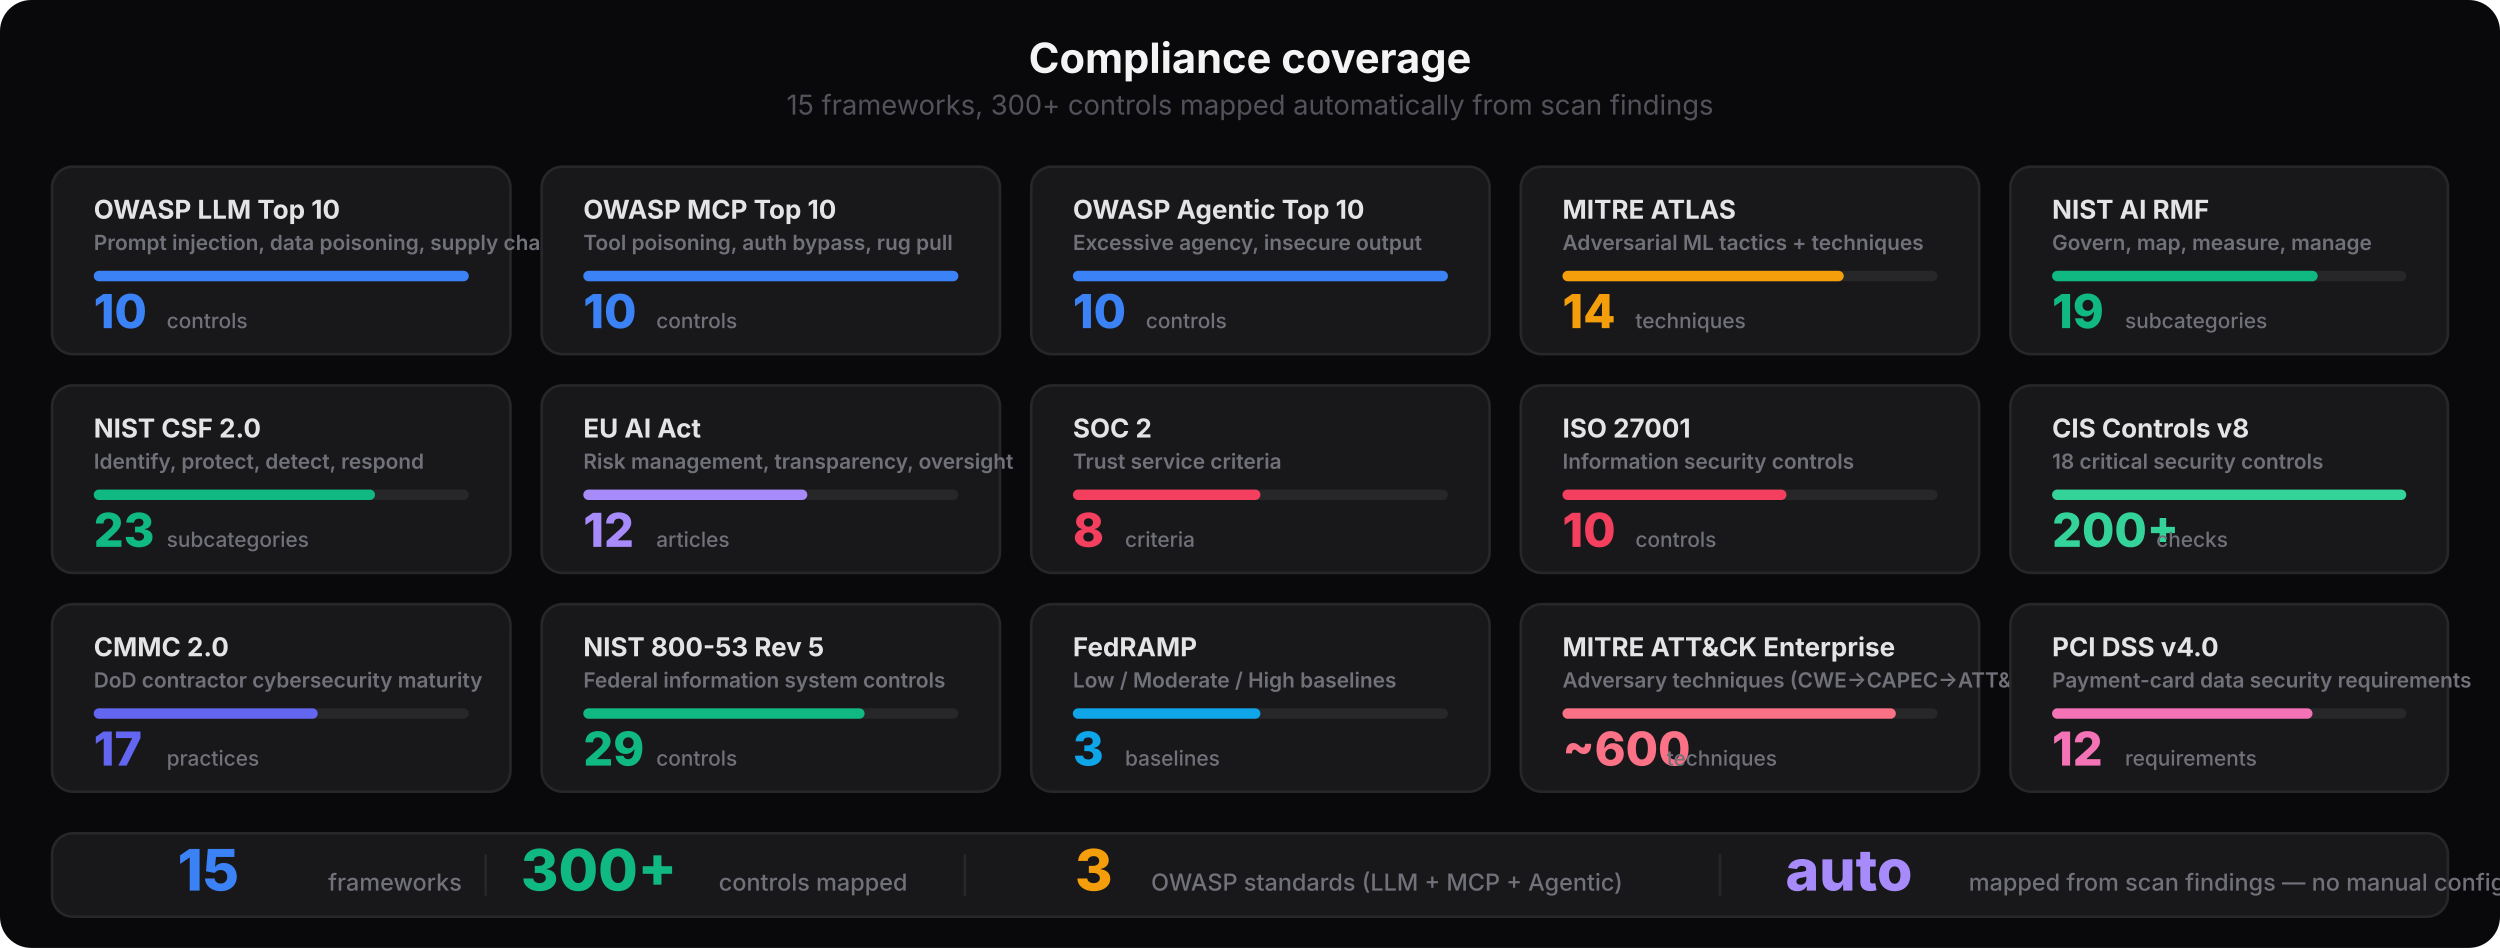
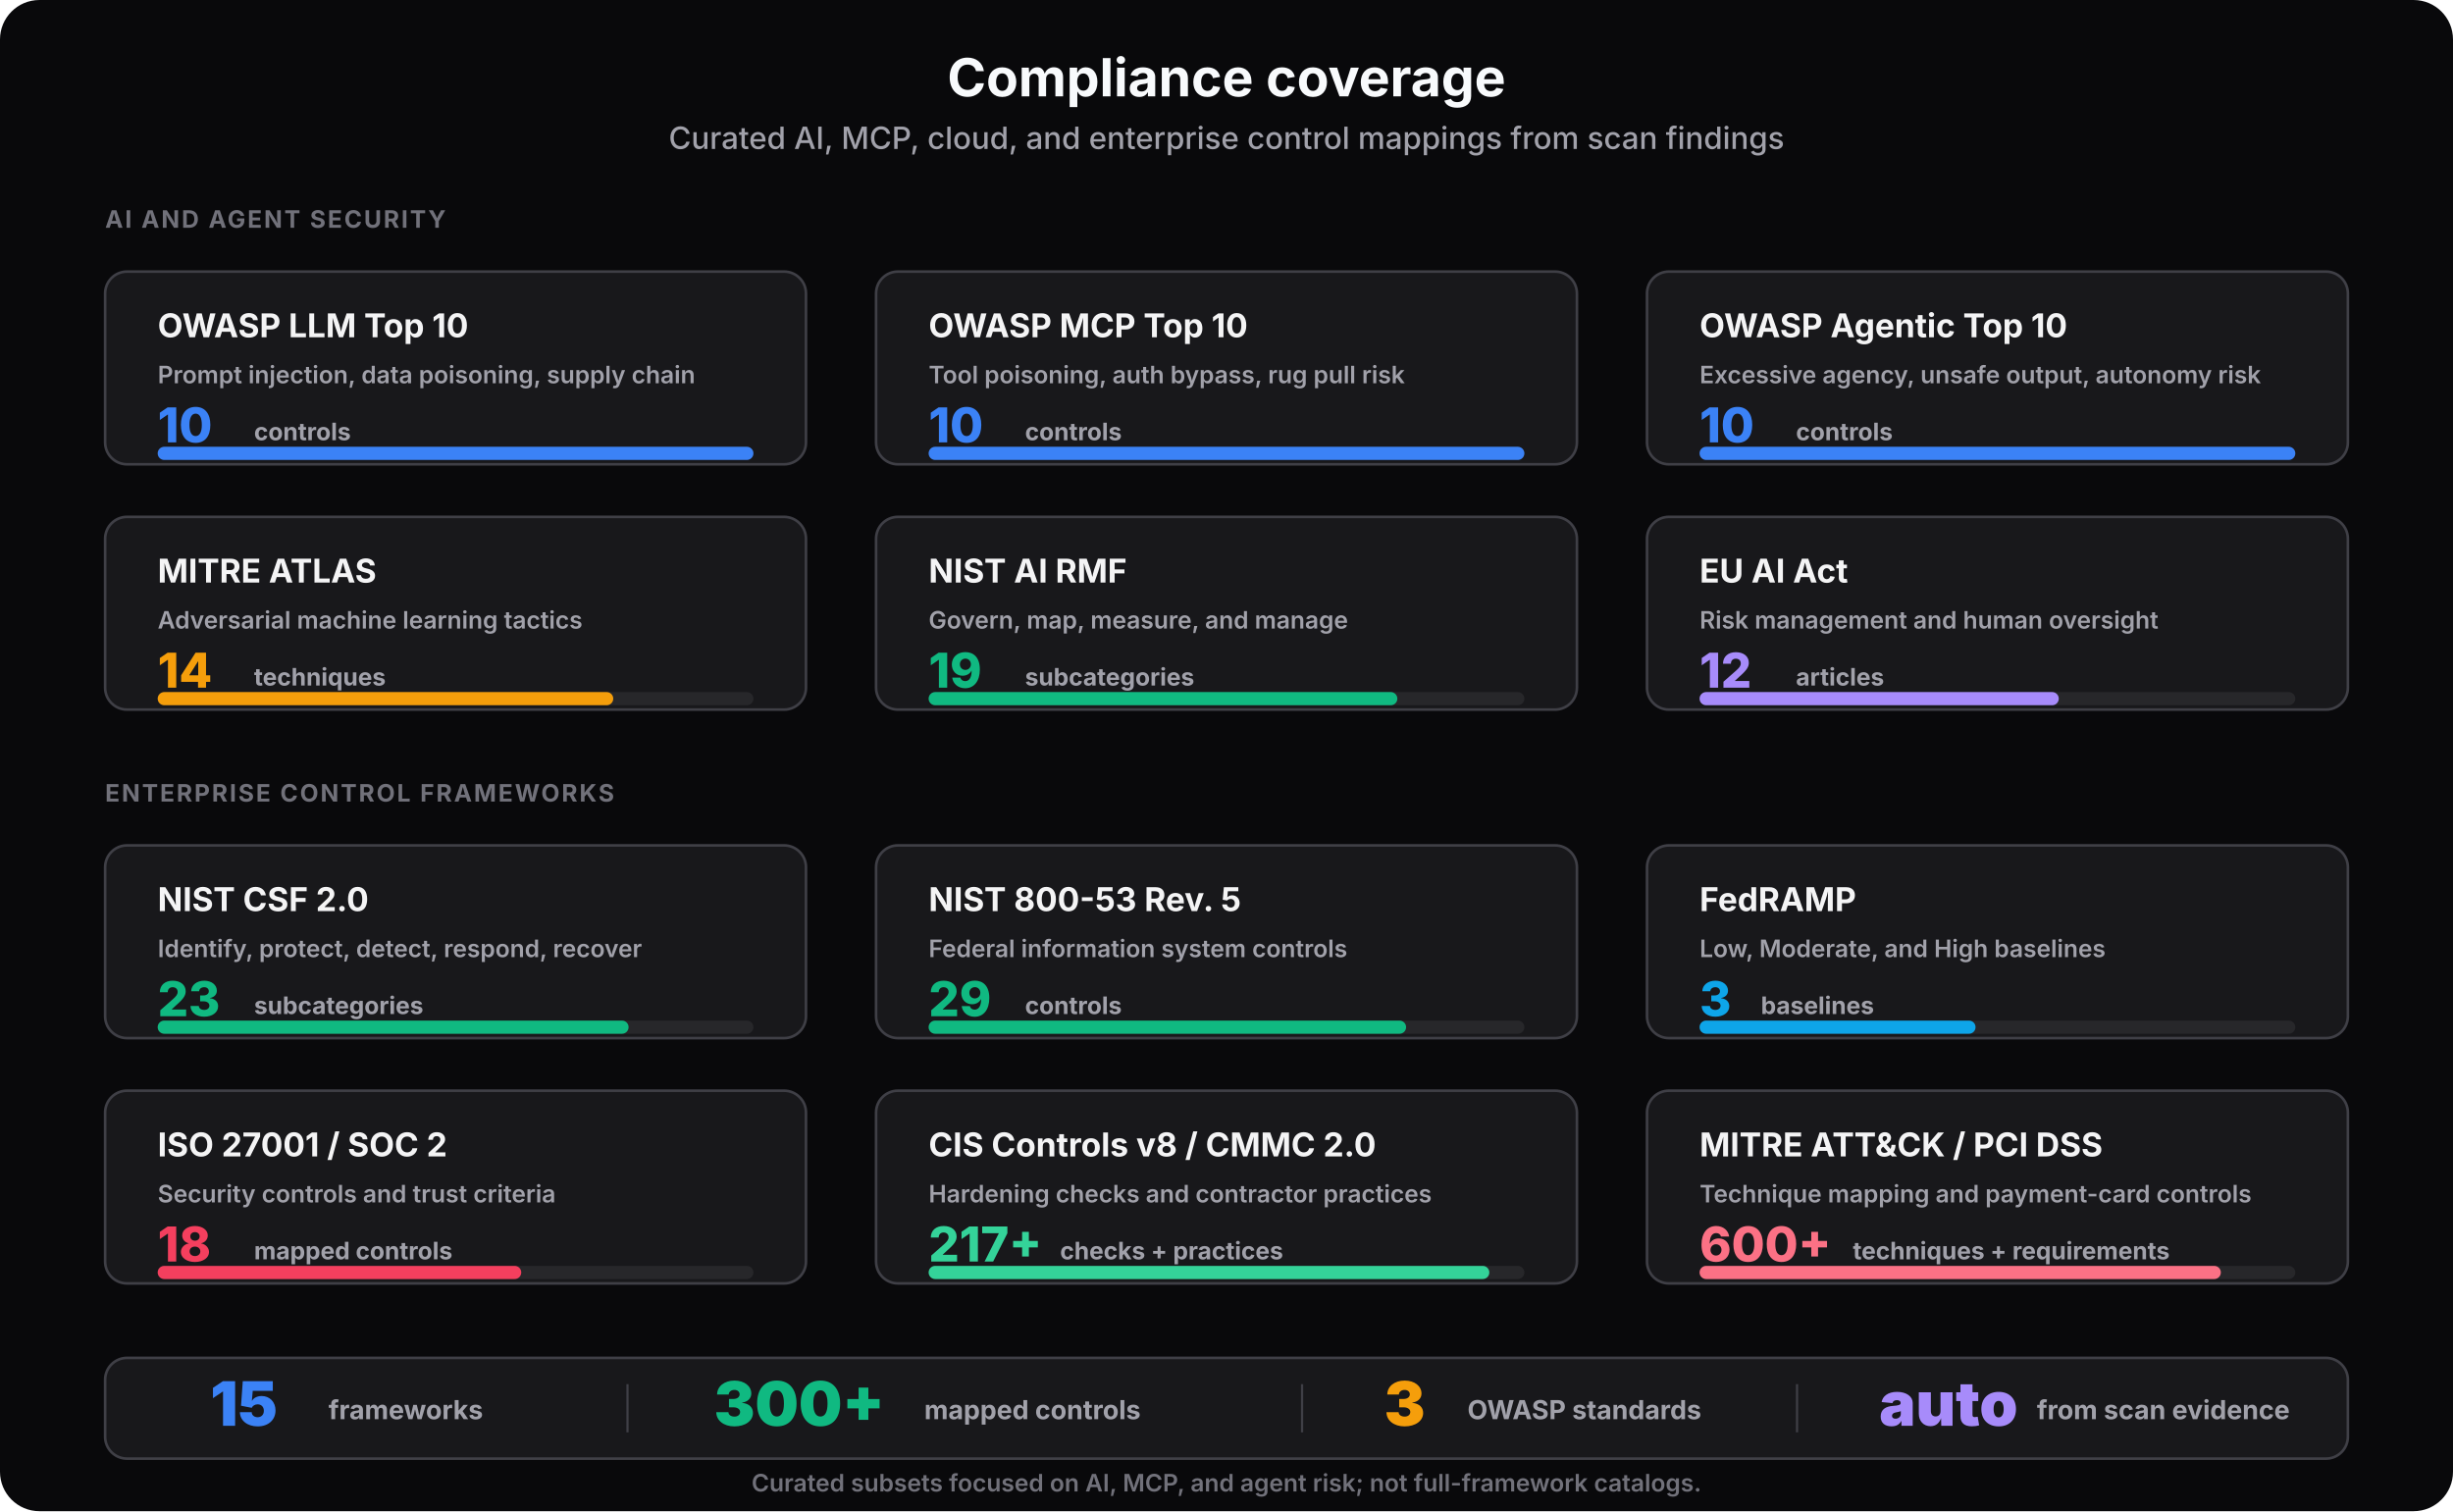
- <svg xmlns="http://www.w3.org/2000/svg" viewBox="0 0 960 364" fill="none">
+ <svg xmlns="http://www.w3.org/2000/svg" viewBox="0 0 1120 690" fill="none" role="img" aria-labelledby="title desc">
  <style>
    text { font-family: system-ui, -apple-system, 'Segoe UI', sans-serif; }
-     .title { font-size: 16px; font-weight: 700; fill: #f4f4f5; }
-     .subtitle { font-size: 10.5px; font-weight: 400; fill: #52525b; }
-     .fw-name { font-size: 10px; font-weight: 700; fill: #e4e4e7; }
-     .fw-code { font-size: 8px; font-weight: 600; fill: #71717a; }
-     .fw-count { font-size: 18px; font-weight: 800; }
-     .fw-label { font-size: 8px; font-weight: 500; fill: #71717a; }
+     .title { font-size: 24px; font-weight: 750; fill: #f8fafc; }
+     .subtitle { font-size: 14px; font-weight: 500; fill: #a1a1aa; }
+     .section { font-size: 11px; font-weight: 700; letter-spacing: .08em; fill: #71717a; }
+     .card { fill: #18181b; stroke: #3f3f46; stroke-width: 1.2; }
+     .name { font-size: 15px; font-weight: 750; fill: #f4f4f5; }
+     .scope { font-size: 11px; font-weight: 600; fill: #a1a1aa; }
+     .count { font-size: 22px; font-weight: 800; }
+     .unit { font-size: 11px; font-weight: 700; fill: #a1a1aa; }
    .bar-bg { fill: #27272a; }
-     .summary-num { font-size: 22px; font-weight: 800; }
-     .summary-label { font-size: 9px; font-weight: 500; fill: #71717a; }
+     .summary { fill: #18181b; stroke: #3f3f46; stroke-width: 1.2; }
+     .summary-num { font-size: 28px; font-weight: 850; }
+     .summary-label { font-size: 12px; font-weight: 700; fill: #a1a1aa; }
+     .note { font-size: 11px; font-weight: 600; fill: #71717a; }
  </style>
-   <rect width="960" height="364" rx="12" fill="#09090b" />
-   <text x="480" y="28" text-anchor="middle" class="title">Compliance coverage</text>
-   <text x="480" y="44" text-anchor="middle" class="subtitle">15 frameworks, 300+ controls mapped automatically from scan findings</text>
-   <rect x="20" y="64" width="176" height="72" rx="8" fill="#18181b" stroke="#27272a" stroke-width="1" />
-   <text x="36" y="84" class="fw-name">OWASP LLM Top 10</text>
-   <text x="36" y="96" class="fw-code">Prompt injection, data poisoning, supply chain</text>
-   <rect x="36" y="104" width="144" height="4" rx="2" class="bar-bg" />
-   <rect x="36" y="104" width="144" height="4" rx="2" fill="#3b82f6" />
-   <text x="36" y="126" class="fw-count" fill="#3b82f6">10</text>
-   <text x="64" y="126" class="fw-label">controls</text>
-   <rect x="208" y="64" width="176" height="72" rx="8" fill="#18181b" stroke="#27272a" stroke-width="1" />
-   <text x="224" y="84" class="fw-name">OWASP MCP Top 10</text>
-   <text x="224" y="96" class="fw-code">Tool poisoning, auth bypass, rug pull</text>
-   <rect x="224" y="104" width="144" height="4" rx="2" class="bar-bg" />
-   <rect x="224" y="104" width="144" height="4" rx="2" fill="#3b82f6" />
-   <text x="224" y="126" class="fw-count" fill="#3b82f6">10</text>
-   <text x="252" y="126" class="fw-label">controls</text>
-   <rect x="396" y="64" width="176" height="72" rx="8" fill="#18181b" stroke="#27272a" stroke-width="1" />
-   <text x="412" y="84" class="fw-name">OWASP Agentic Top 10</text>
-   <text x="412" y="96" class="fw-code">Excessive agency, insecure output</text>
-   <rect x="412" y="104" width="144" height="4" rx="2" class="bar-bg" />
-   <rect x="412" y="104" width="144" height="4" rx="2" fill="#3b82f6" />
-   <text x="412" y="126" class="fw-count" fill="#3b82f6">10</text>
-   <text x="440" y="126" class="fw-label">controls</text>
-   <rect x="584" y="64" width="176" height="72" rx="8" fill="#18181b" stroke="#27272a" stroke-width="1" />
-   <text x="600" y="84" class="fw-name">MITRE ATLAS</text>
-   <text x="600" y="96" class="fw-code">Adversarial ML tactics + techniques</text>
-   <rect x="600" y="104" width="144" height="4" rx="2" class="bar-bg" />
-   <rect x="600" y="104" width="108" height="4" rx="2" fill="#f59e0b" />
-   <text x="600" y="126" class="fw-count" fill="#f59e0b">14</text>
-   <text x="628" y="126" class="fw-label">techniques</text>
-   <rect x="772" y="64" width="168" height="72" rx="8" fill="#18181b" stroke="#27272a" stroke-width="1" />
-   <text x="788" y="84" class="fw-name">NIST AI RMF</text>
-   <text x="788" y="96" class="fw-code">Govern, map, measure, manage</text>
-   <rect x="788" y="104" width="136" height="4" rx="2" class="bar-bg" />
-   <rect x="788" y="104" width="102" height="4" rx="2" fill="#10b981" />
-   <text x="788" y="126" class="fw-count" fill="#10b981">19</text>
-   <text x="816" y="126" class="fw-label">subcategories</text>
-   <rect x="20" y="148" width="176" height="72" rx="8" fill="#18181b" stroke="#27272a" stroke-width="1" />
-   <text x="36" y="168" class="fw-name">NIST CSF 2.0</text>
-   <text x="36" y="180" class="fw-code">Identify, protect, detect, respond</text>
-   <rect x="36" y="188" width="144" height="4" rx="2" class="bar-bg" />
-   <rect x="36" y="188" width="108" height="4" rx="2" fill="#10b981" />
-   <text x="36" y="210" class="fw-count" fill="#10b981">23</text>
-   <text x="64" y="210" class="fw-label">subcategories</text>
-   <rect x="208" y="148" width="176" height="72" rx="8" fill="#18181b" stroke="#27272a" stroke-width="1" />
-   <text x="224" y="168" class="fw-name">EU AI Act</text>
-   <text x="224" y="180" class="fw-code">Risk management, transparency, oversight</text>
-   <rect x="224" y="188" width="144" height="4" rx="2" class="bar-bg" />
-   <rect x="224" y="188" width="86" height="4" rx="2" fill="#a78bfa" />
-   <text x="224" y="210" class="fw-count" fill="#a78bfa">12</text>
-   <text x="252" y="210" class="fw-label">articles</text>
-   <rect x="396" y="148" width="176" height="72" rx="8" fill="#18181b" stroke="#27272a" stroke-width="1" />
-   <text x="412" y="168" class="fw-name">SOC 2</text>
-   <text x="412" y="180" class="fw-code">Trust service criteria</text>
-   <rect x="412" y="188" width="144" height="4" rx="2" class="bar-bg" />
-   <rect x="412" y="188" width="72" height="4" rx="2" fill="#f43f5e" />
-   <text x="412" y="210" class="fw-count" fill="#f43f5e">8</text>
-   <text x="432" y="210" class="fw-label">criteria</text>
-   <rect x="584" y="148" width="176" height="72" rx="8" fill="#18181b" stroke="#27272a" stroke-width="1" />
-   <text x="600" y="168" class="fw-name">ISO 27001</text>
-   <text x="600" y="180" class="fw-code">Information security controls</text>
-   <rect x="600" y="188" width="144" height="4" rx="2" class="bar-bg" />
-   <rect x="600" y="188" width="86" height="4" rx="2" fill="#f43f5e" />
-   <text x="600" y="210" class="fw-count" fill="#f43f5e">10</text>
-   <text x="628" y="210" class="fw-label">controls</text>
-   <rect x="772" y="148" width="168" height="72" rx="8" fill="#18181b" stroke="#27272a" stroke-width="1" />
-   <text x="788" y="168" class="fw-name">CIS Controls v8</text>
-   <text x="788" y="180" class="fw-code">18 critical security controls</text>
-   <rect x="788" y="188" width="136" height="4" rx="2" class="bar-bg" />
-   <rect x="788" y="188" width="136" height="4" rx="2" fill="#34d399" />
-   <text x="788" y="210" class="fw-count" fill="#34d399">200+</text>
-   <text x="828" y="210" class="fw-label">checks</text>
-   <rect x="20" y="232" width="176" height="72" rx="8" fill="#18181b" stroke="#27272a" stroke-width="1" />
-   <text x="36" y="252" class="fw-name">CMMC 2.0</text>
-   <text x="36" y="264" class="fw-code">DoD contractor cybersecurity maturity</text>
-   <rect x="36" y="272" width="144" height="4" rx="2" class="bar-bg" />
-   <rect x="36" y="272" width="86" height="4" rx="2" fill="#6366f1" />
-   <text x="36" y="294" class="fw-count" fill="#6366f1">17</text>
-   <text x="64" y="294" class="fw-label">practices</text>
-   <rect x="208" y="232" width="176" height="72" rx="8" fill="#18181b" stroke="#27272a" stroke-width="1" />
-   <text x="224" y="252" class="fw-name">NIST 800-53 Rev 5</text>
-   <text x="224" y="264" class="fw-code">Federal information system controls</text>
-   <rect x="224" y="272" width="144" height="4" rx="2" class="bar-bg" />
-   <rect x="224" y="272" width="108" height="4" rx="2" fill="#10b981" />
-   <text x="224" y="294" class="fw-count" fill="#10b981">29</text>
-   <text x="252" y="294" class="fw-label">controls</text>
-   <rect x="396" y="232" width="176" height="72" rx="8" fill="#18181b" stroke="#27272a" stroke-width="1" />
-   <text x="412" y="252" class="fw-name">FedRAMP</text>
-   <text x="412" y="264" class="fw-code">Low / Moderate / High baselines</text>
-   <rect x="412" y="272" width="144" height="4" rx="2" class="bar-bg" />
-   <rect x="412" y="272" width="72" height="4" rx="2" fill="#0ea5e9" />
-   <text x="412" y="294" class="fw-count" fill="#0ea5e9">3</text>
-   <text x="432" y="294" class="fw-label">baselines</text>
-   <rect x="584" y="232" width="176" height="72" rx="8" fill="#18181b" stroke="#27272a" stroke-width="1" />
-   <text x="600" y="252" class="fw-name">MITRE ATT&amp;CK Enterprise</text>
-   <text x="600" y="264" class="fw-code">Adversary techniques (CWE→CAPEC→ATT&amp;CK)</text>
-   <rect x="600" y="272" width="144" height="4" rx="2" class="bar-bg" />
-   <rect x="600" y="272" width="128" height="4" rx="2" fill="#fb7185" />
-   <text x="600" y="294" class="fw-count" fill="#fb7185">~600</text>
-   <text x="640" y="294" class="fw-label">techniques</text>
-   <rect x="772" y="232" width="168" height="72" rx="8" fill="#18181b" stroke="#27272a" stroke-width="1" />
-   <text x="788" y="252" class="fw-name">PCI DSS v4.0</text>
-   <text x="788" y="264" class="fw-code">Payment-card data security requirements</text>
-   <rect x="788" y="272" width="136" height="4" rx="2" class="bar-bg" />
-   <rect x="788" y="272" width="100" height="4" rx="2" fill="#f472b6" />
-   <text x="788" y="294" class="fw-count" fill="#f472b6">12</text>
-   <text x="816" y="294" class="fw-label">requirements</text>
-   <rect x="20" y="320" width="920" height="32" rx="8" fill="#18181b" stroke="#27272a" stroke-width="1" />
-   <text x="80" y="342" text-anchor="middle" class="summary-num" fill="#3b82f6">15</text>
-   <text x="126" y="342" class="summary-label">frameworks</text>
-   <rect x="186" y="328" width="1" height="16" fill="#27272a" />
-   <text x="230" y="342" text-anchor="middle" class="summary-num" fill="#10b981">300+</text>
-   <text x="276" y="342" class="summary-label">controls mapped</text>
-   <rect x="370" y="328" width="1" height="16" fill="#27272a" />
-   <text x="420" y="342" text-anchor="middle" class="summary-num" fill="#f59e0b">3</text>
-   <text x="442" y="342" class="summary-label">OWASP standards (LLM + MCP + Agentic)</text>
-   <rect x="660" y="328" width="1" height="16" fill="#27272a" />
-   <text x="710" y="342" text-anchor="middle" class="summary-num" fill="#a78bfa">auto</text>
-   <text x="756" y="342" class="summary-label">mapped from scan findings — no manual config</text>
+   <rect width="1120" height="690" rx="18" fill="#09090b" />
+   <text x="560" y="44" text-anchor="middle" class="title">Compliance coverage</text>
+   <text x="560" y="68" text-anchor="middle" class="subtitle">Curated AI, MCP, cloud, and enterprise control mappings from scan findings</text>
+   <text x="48" y="104" class="section">AI AND AGENT SECURITY</text>
+   <rect x="48" y="124" width="320" height="88" rx="10" class="card" />
+   <text x="72" y="154" class="name">OWASP LLM Top 10</text>
+   <text x="72" y="175" class="scope">Prompt injection, data poisoning, supply chain</text>
+   <rect x="72" y="204" width="272" height="6" rx="3" class="bar-bg" />
+   <rect x="72" y="204" width="272" height="6" rx="3" fill="#3b82f6" />
+   <text x="72" y="202" class="count" fill="#3b82f6">10</text>
+   <text x="116" y="201" class="unit">controls</text>
+   <rect x="400" y="124" width="320" height="88" rx="10" class="card" />
+   <text x="424" y="154" class="name">OWASP MCP Top 10</text>
+   <text x="424" y="175" class="scope">Tool poisoning, auth bypass, rug pull risk</text>
+   <rect x="424" y="204" width="272" height="6" rx="3" class="bar-bg" />
+   <rect x="424" y="204" width="272" height="6" rx="3" fill="#3b82f6" />
+   <text x="424" y="202" class="count" fill="#3b82f6">10</text>
+   <text x="468" y="201" class="unit">controls</text>
+   <rect x="752" y="124" width="320" height="88" rx="10" class="card" />
+   <text x="776" y="154" class="name">OWASP Agentic Top 10</text>
+   <text x="776" y="175" class="scope">Excessive agency, unsafe output, autonomy risk</text>
+   <rect x="776" y="204" width="272" height="6" rx="3" class="bar-bg" />
+   <rect x="776" y="204" width="272" height="6" rx="3" fill="#3b82f6" />
+   <text x="776" y="202" class="count" fill="#3b82f6">10</text>
+   <text x="820" y="201" class="unit">controls</text>
+   <rect x="48" y="236" width="320" height="88" rx="10" class="card" />
+   <text x="72" y="266" class="name">MITRE ATLAS</text>
+   <text x="72" y="287" class="scope">Adversarial machine learning tactics</text>
+   <rect x="72" y="316" width="272" height="6" rx="3" class="bar-bg" />
+   <rect x="72" y="316" width="208" height="6" rx="3" fill="#f59e0b" />
+   <text x="72" y="314" class="count" fill="#f59e0b">14</text>
+   <text x="116" y="313" class="unit">techniques</text>
+   <rect x="400" y="236" width="320" height="88" rx="10" class="card" />
+   <text x="424" y="266" class="name">NIST AI RMF</text>
+   <text x="424" y="287" class="scope">Govern, map, measure, and manage</text>
+   <rect x="424" y="316" width="272" height="6" rx="3" class="bar-bg" />
+   <rect x="424" y="316" width="214" height="6" rx="3" fill="#10b981" />
+   <text x="424" y="314" class="count" fill="#10b981">19</text>
+   <text x="468" y="313" class="unit">subcategories</text>
+   <rect x="752" y="236" width="320" height="88" rx="10" class="card" />
+   <text x="776" y="266" class="name">EU AI Act</text>
+   <text x="776" y="287" class="scope">Risk management and human oversight</text>
+   <rect x="776" y="316" width="272" height="6" rx="3" class="bar-bg" />
+   <rect x="776" y="316" width="164" height="6" rx="3" fill="#a78bfa" />
+   <text x="776" y="314" class="count" fill="#a78bfa">12</text>
+   <text x="820" y="313" class="unit">articles</text>
+   <text x="48" y="366" class="section">ENTERPRISE CONTROL FRAMEWORKS</text>
+   <rect x="48" y="386" width="320" height="88" rx="10" class="card" />
+   <text x="72" y="416" class="name">NIST CSF 2.0</text>
+   <text x="72" y="437" class="scope">Identify, protect, detect, respond, recover</text>
+   <rect x="72" y="466" width="272" height="6" rx="3" class="bar-bg" />
+   <rect x="72" y="466" width="215" height="6" rx="3" fill="#10b981" />
+   <text x="72" y="464" class="count" fill="#10b981">23</text>
+   <text x="116" y="463" class="unit">subcategories</text>
+   <rect x="400" y="386" width="320" height="88" rx="10" class="card" />
+   <text x="424" y="416" class="name">NIST 800-53 Rev. 5</text>
+   <text x="424" y="437" class="scope">Federal information system controls</text>
+   <rect x="424" y="466" width="272" height="6" rx="3" class="bar-bg" />
+   <rect x="424" y="466" width="218" height="6" rx="3" fill="#10b981" />
+   <text x="424" y="464" class="count" fill="#10b981">29</text>
+   <text x="468" y="463" class="unit">controls</text>
+   <rect x="752" y="386" width="320" height="88" rx="10" class="card" />
+   <text x="776" y="416" class="name">FedRAMP</text>
+   <text x="776" y="437" class="scope">Low, Moderate, and High baselines</text>
+   <rect x="776" y="466" width="272" height="6" rx="3" class="bar-bg" />
+   <rect x="776" y="466" width="126" height="6" rx="3" fill="#0ea5e9" />
+   <text x="776" y="464" class="count" fill="#0ea5e9">3</text>
+   <text x="804" y="463" class="unit">baselines</text>
+   <rect x="48" y="498" width="320" height="88" rx="10" class="card" />
+   <text x="72" y="528" class="name">ISO 27001 / SOC 2</text>
+   <text x="72" y="549" class="scope">Security controls and trust criteria</text>
+   <rect x="72" y="578" width="272" height="6" rx="3" class="bar-bg" />
+   <rect x="72" y="578" width="166" height="6" rx="3" fill="#f43f5e" />
+   <text x="72" y="576" class="count" fill="#f43f5e">18</text>
+   <text x="116" y="575" class="unit">mapped controls</text>
+   <rect x="400" y="498" width="320" height="88" rx="10" class="card" />
+   <text x="424" y="528" class="name">CIS Controls v8 / CMMC 2.0</text>
+   <text x="424" y="549" class="scope">Hardening checks and contractor practices</text>
+   <rect x="424" y="578" width="272" height="6" rx="3" class="bar-bg" />
+   <rect x="424" y="578" width="256" height="6" rx="3" fill="#34d399" />
+   <text x="424" y="576" class="count" fill="#34d399">217+</text>
+   <text x="484" y="575" class="unit">checks + practices</text>
+   <rect x="752" y="498" width="320" height="88" rx="10" class="card" />
+   <text x="776" y="528" class="name">MITRE ATT&amp;CK / PCI DSS</text>
+   <text x="776" y="549" class="scope">Technique mapping and payment-card controls</text>
+   <rect x="776" y="578" width="272" height="6" rx="3" class="bar-bg" />
+   <rect x="776" y="578" width="238" height="6" rx="3" fill="#fb7185" />
+   <text x="776" y="576" class="count" fill="#fb7185">600+</text>
+   <text x="846" y="575" class="unit">techniques + requirements</text>
+   <rect x="48" y="620" width="1024" height="46" rx="10" class="summary" />
+   <text x="96" y="651" class="summary-num" fill="#3b82f6">15</text>
+   <text x="150" y="648" class="summary-label">frameworks</text>
+   <rect x="286" y="632" width="1" height="22" fill="#3f3f46" />
+   <text x="326" y="651" class="summary-num" fill="#10b981">300+</text>
+   <text x="422" y="648" class="summary-label">mapped controls</text>
+   <rect x="594" y="632" width="1" height="22" fill="#3f3f46" />
+   <text x="632" y="651" class="summary-num" fill="#f59e0b">3</text>
+   <text x="670" y="648" class="summary-label">OWASP standards</text>
+   <rect x="820" y="632" width="1" height="22" fill="#3f3f46" />
+   <text x="858" y="651" class="summary-num" fill="#a78bfa">auto</text>
+   <text x="930" y="648" class="summary-label">from scan evidence</text>
+   <text x="560" y="681" text-anchor="middle" class="note">Curated subsets focused on AI, MCP, and agent risk; not full-framework catalogs.</text>
</svg>
